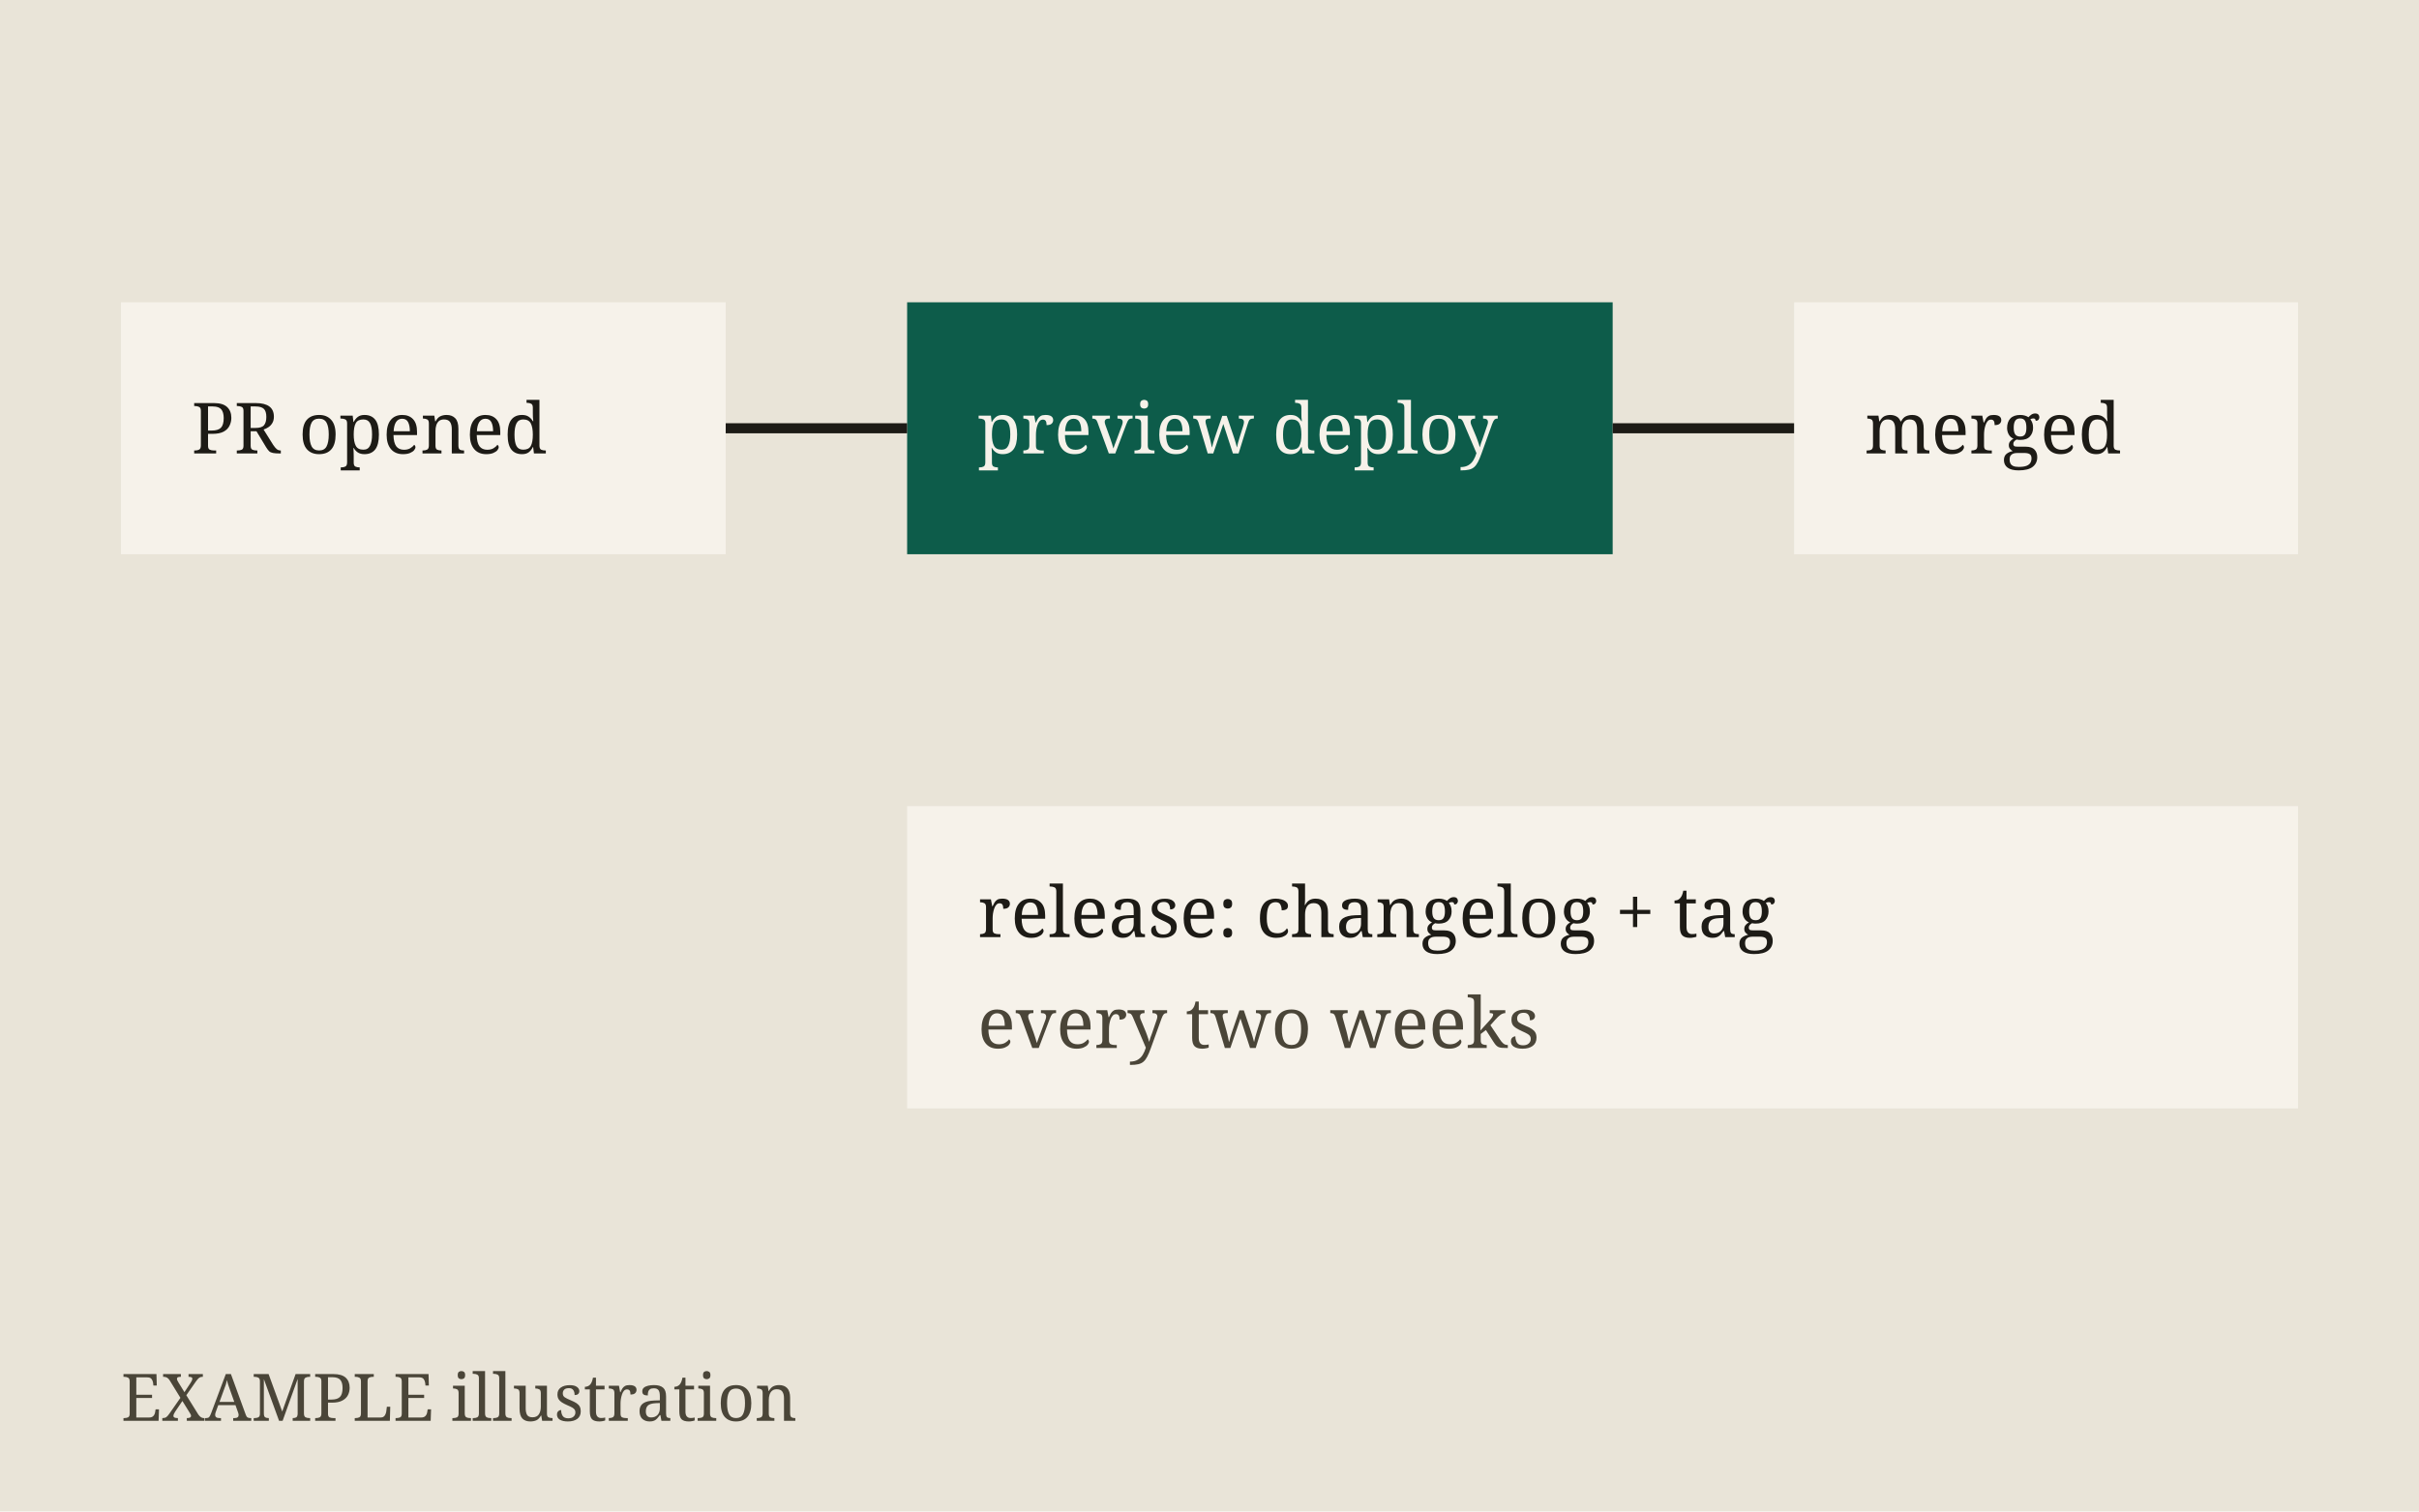
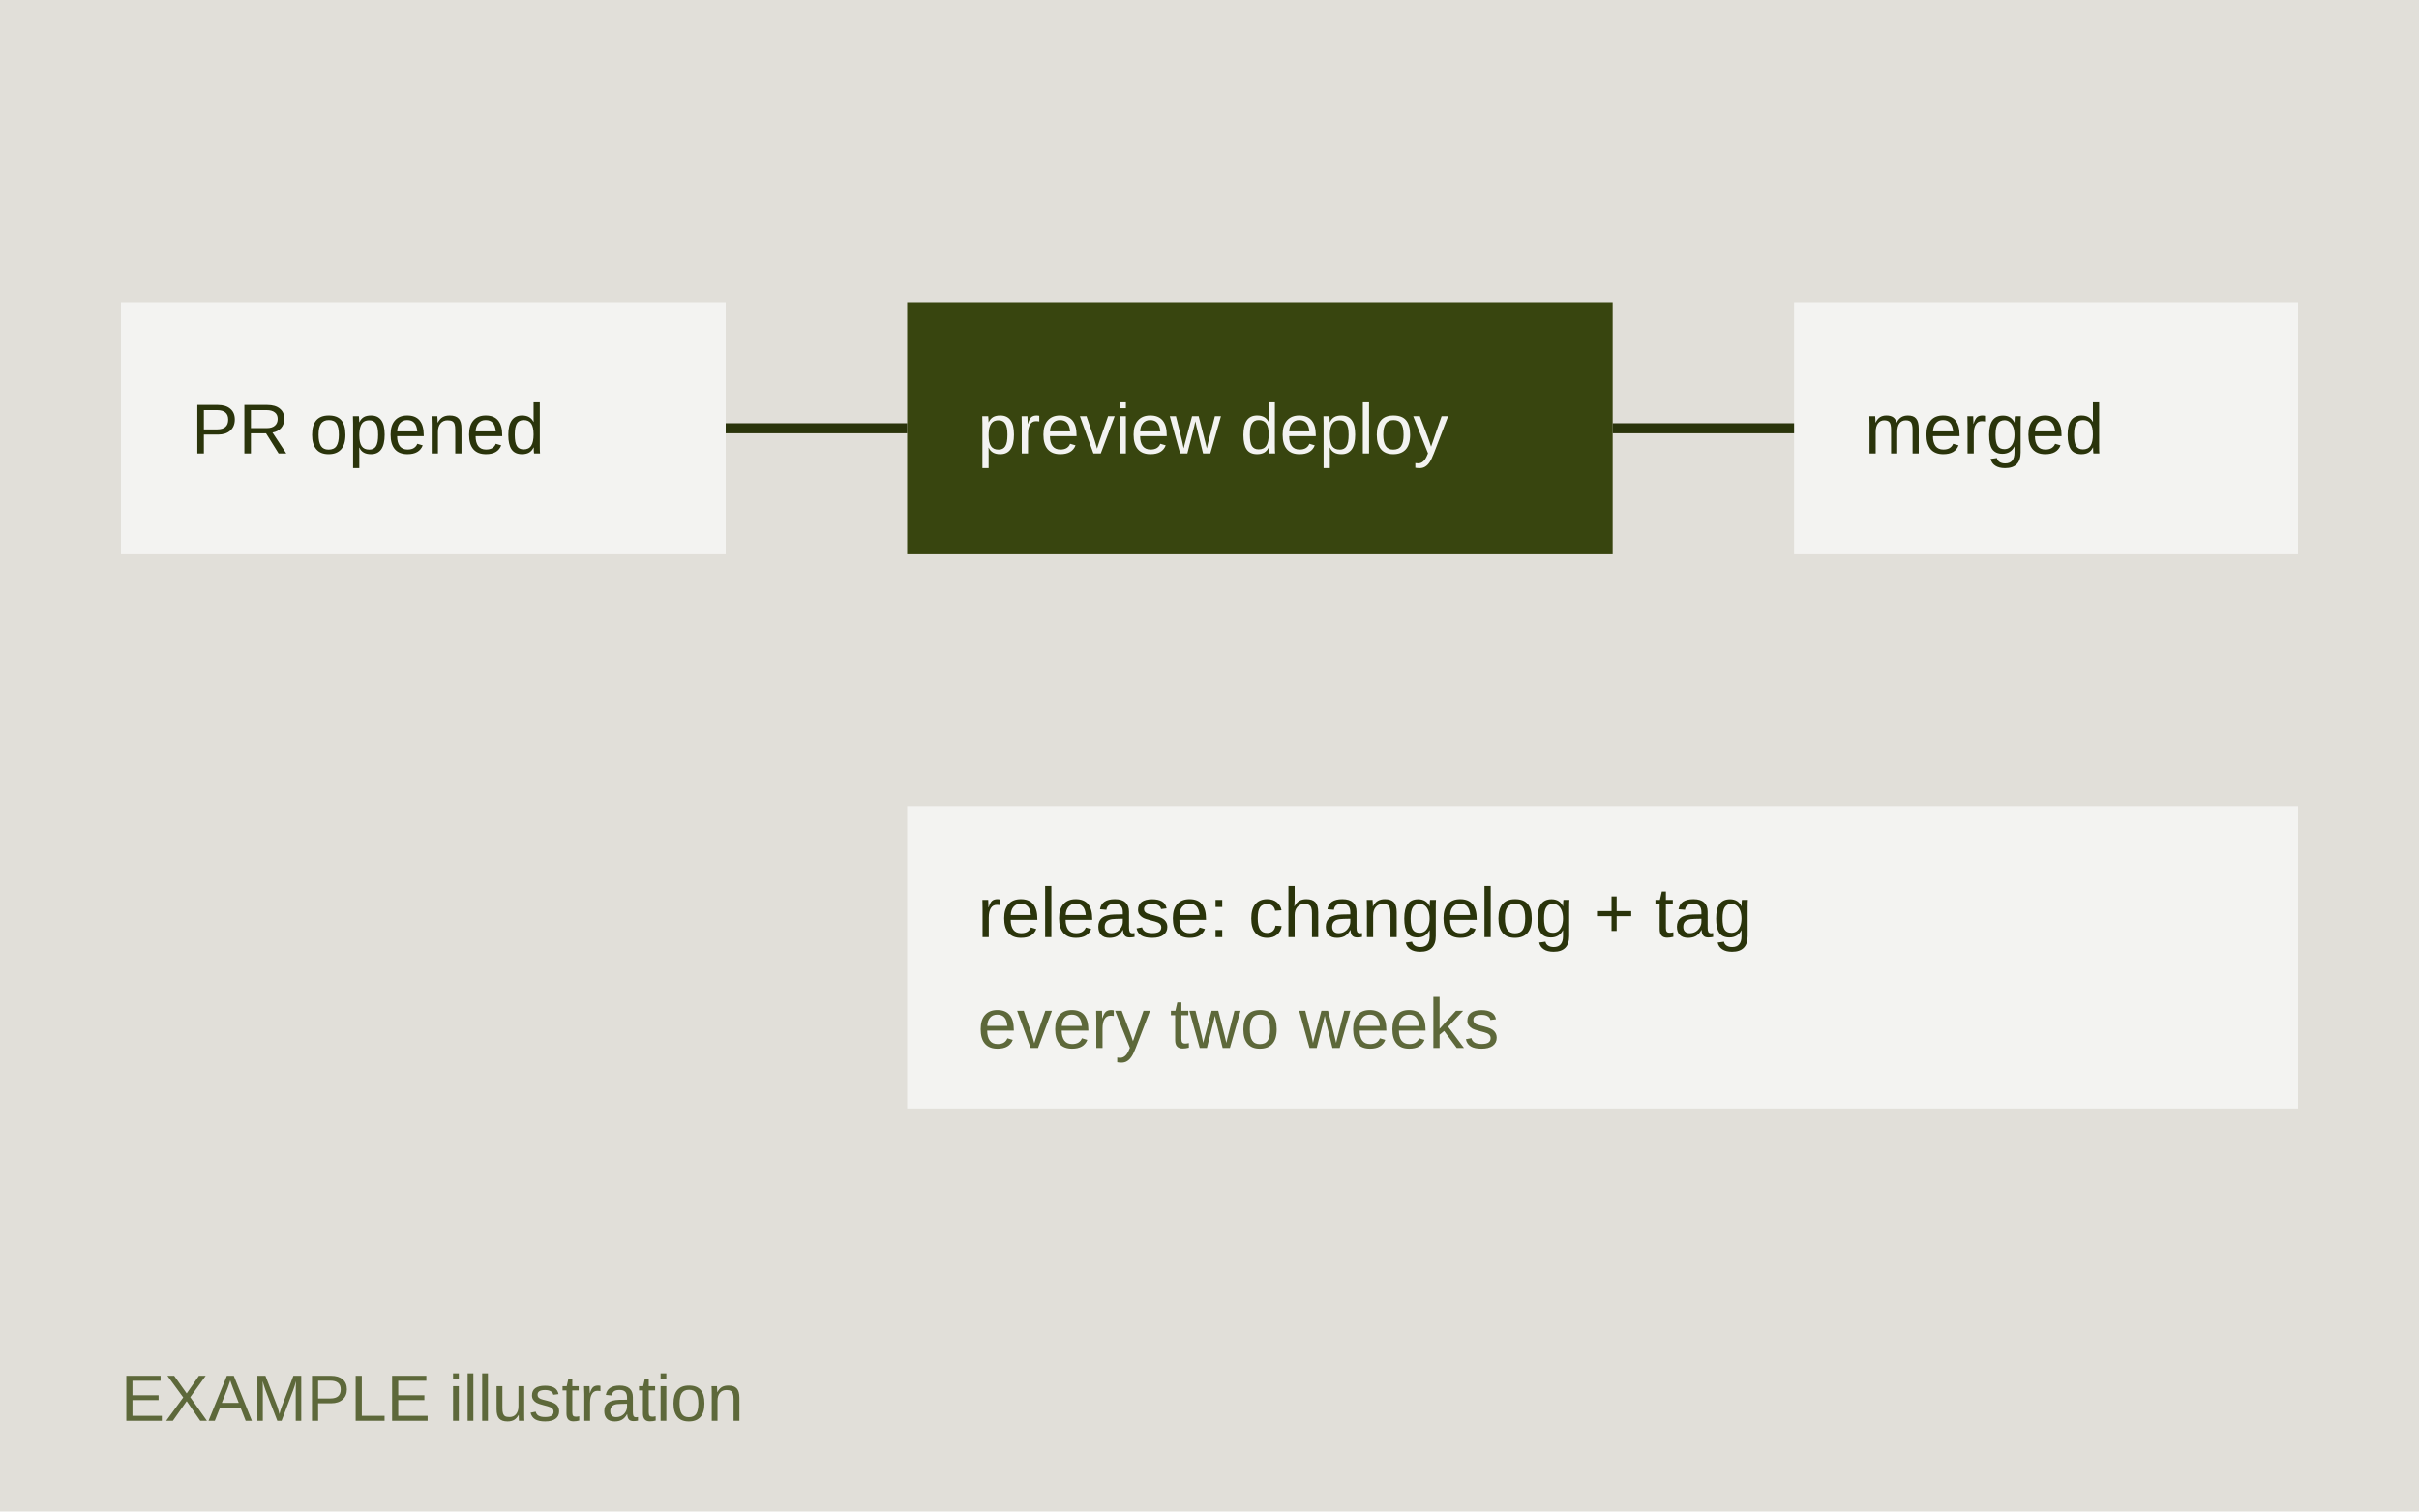
<svg xmlns="http://www.w3.org/2000/svg" viewBox="0 0 480 300" role="img" aria-label="Kerf: one preview deploy per pull request (EXAMPLE)">
-   <rect width="480" height="300" fill="#e9e4d8" />
-   <g font-family="Georgia, serif" font-size="14" fill="#1d1b16">
-     <rect x="24" y="60" width="120" height="50" fill="#f6f2ea" />
+   <rect width="480" height="300" fill="#e1dfd9" />
+   <g font-family="Switzer, Arial, sans-serif" font-size="14" fill="#2a340b">
+     <rect x="24" y="60" width="120" height="50" fill="#f3f3f1" />
    <text x="38" y="90">PR opened</text>
-     <rect x="180" y="60" width="140" height="50" fill="#0d5c4a" />
-     <text x="194" y="90" fill="#f6f2ea">preview deploy</text>
-     <rect x="356" y="60" width="100" height="50" fill="#f6f2ea" />
+     <rect x="180" y="60" width="140" height="50" fill="#38450f" />
+     <text x="194" y="90" fill="#f3f3f1">preview deploy</text>
+     <rect x="356" y="60" width="100" height="50" fill="#f3f3f1" />
    <text x="370" y="90">merged</text>
-     <path d="M144 85 L180 85 M320 85 L356 85" stroke="#1d1b16" stroke-width="2" />
-     <rect x="180" y="160" width="276" height="60" fill="#f6f2ea" />
+     <path d="M144 85 L180 85 M320 85 L356 85" stroke="#2a340b" stroke-width="2" />
+     <rect x="180" y="160" width="276" height="60" fill="#f3f3f1" />
    <text x="194" y="186">release: changelog + tag</text>
-     <text x="194" y="208" fill="#4a4538">every two weeks</text>
+     <text x="194" y="208" fill="#5d683a">every two weeks</text>
  </g>
-   <text x="24" y="282" font-family="Georgia, serif" font-size="13" fill="#4a4538">EXAMPLE illustration</text>
+   <text x="24" y="282" font-family="Switzer, Arial, sans-serif" font-size="13" fill="#5d683a">EXAMPLE illustration</text>
</svg>
